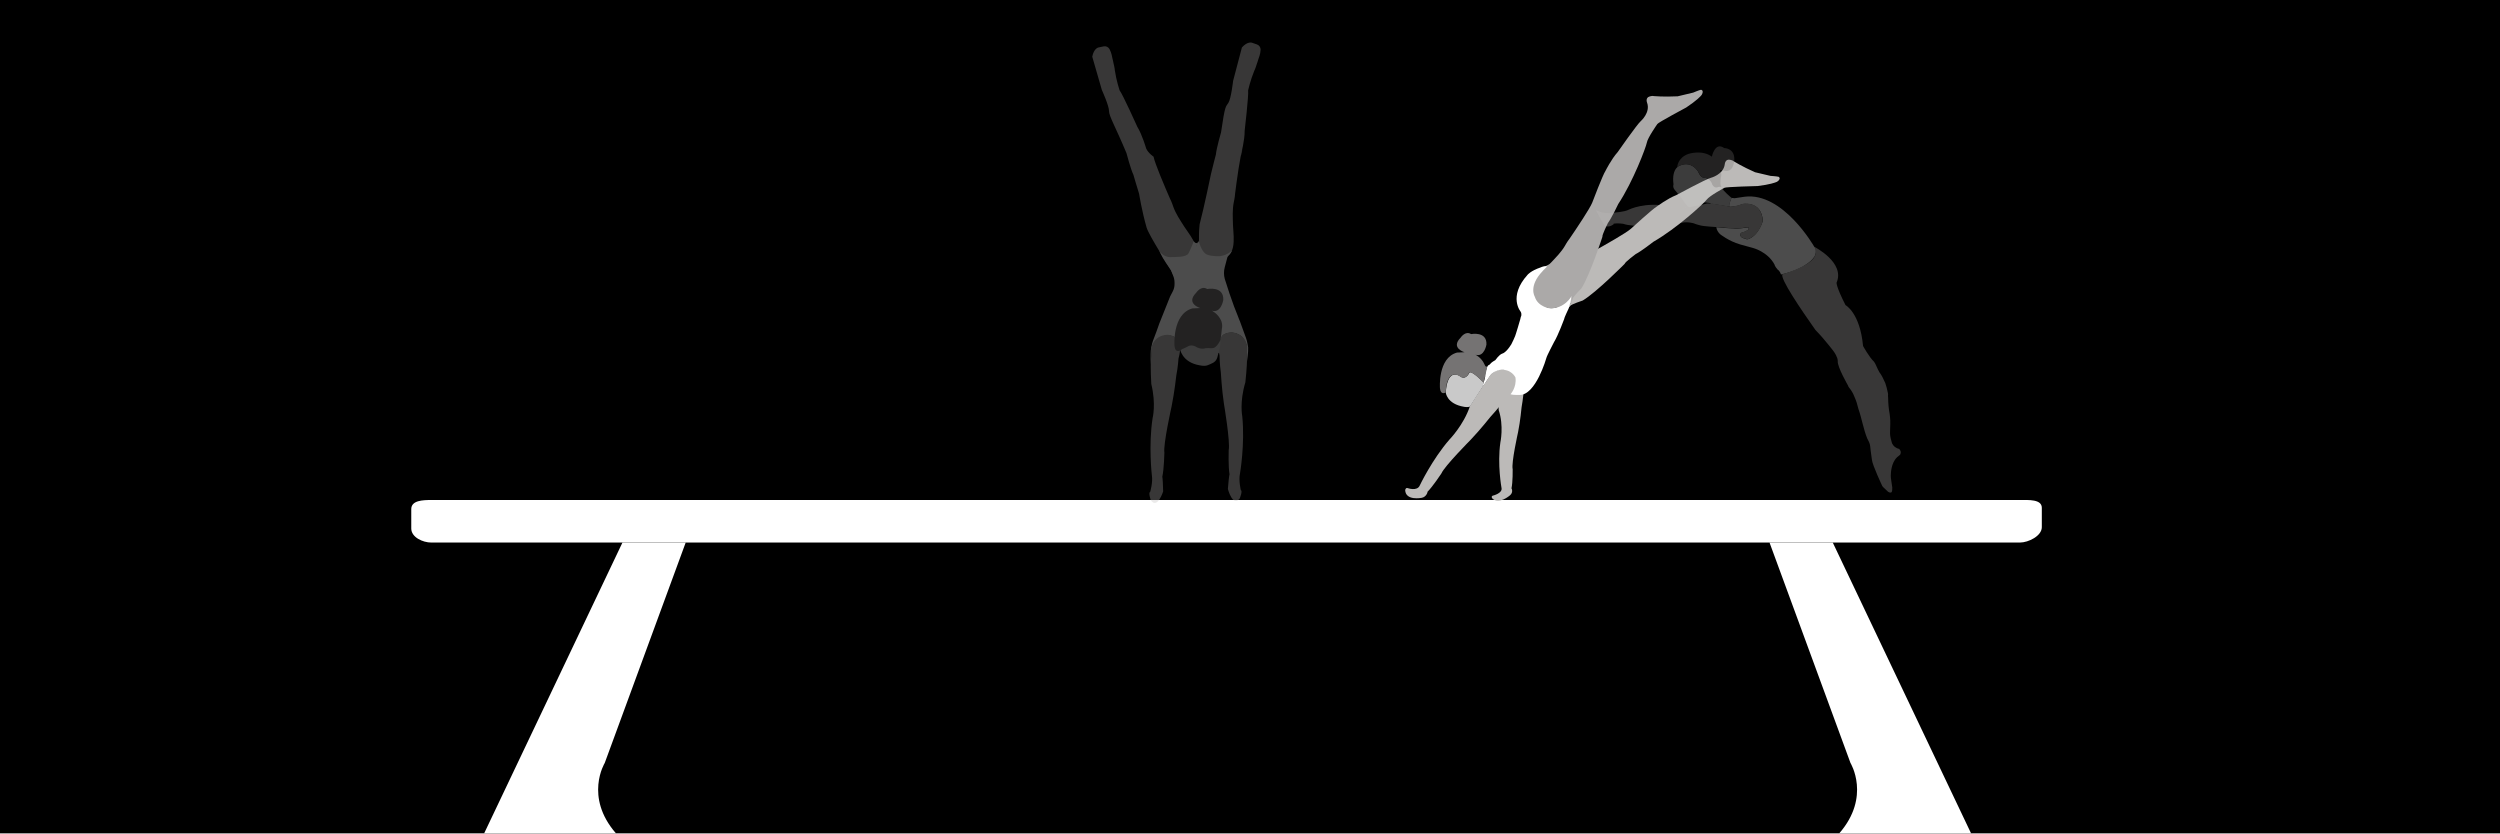
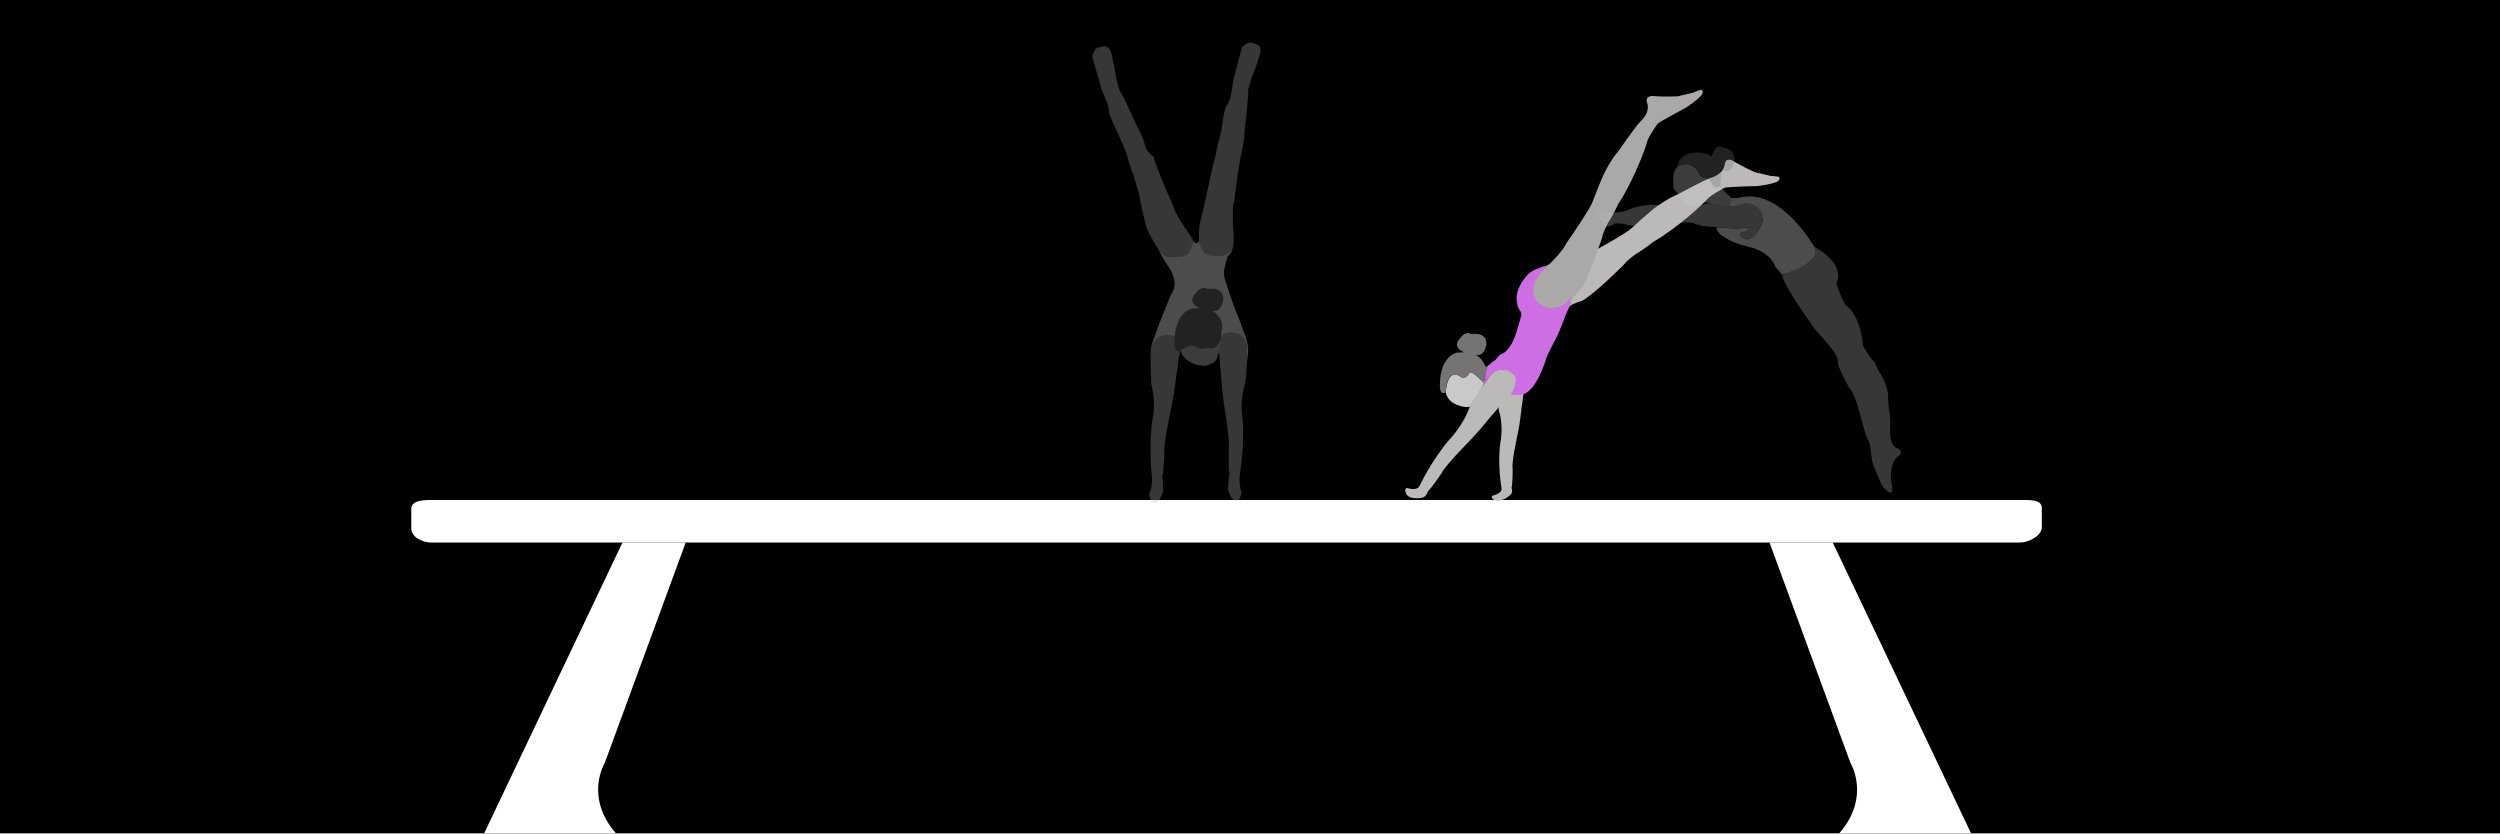
<svg xmlns="http://www.w3.org/2000/svg" id="Layer_2" data-name="Layer 2" viewBox="0 0 3240 1080">
  <defs>
    <style>
      .cls-1 {
        fill: #757373;
      }

      .cls-2 {
        fill: #fff;
      }

      .cls-3 {
        fill: #bcbab8;
      }

      .cls-4 {
        fill: #c9c9c9;
      }

      .cls-5 {
        fill: #aba9a8;
      }

      .cls-6 {
-         fill: none;
+         fill: #ce6ee5;
      }

      .cls-7 {
        opacity: .3;
+       }
+ 
+       .cls-8 {
+         fill: none;
      }
    </style>
  </defs>
  <rect width="3240" height="1080" />
  <path class="cls-2" d="m533,684.94v-25.13c0-11.28,14.76-11.81,26.04-11.81h2058.64c11.28,0,28.51-1.17,28.51,10.11v25.13c0,11.28-17.23,19.91-28.51,19.91H559.04c-11.28,0-26.04-6.93-26.04-18.21Z" />
  <path class="cls-2" d="m627.47,1080l179.23-376.85h81.96l-104.94,285.7s-26.81,43.66,14.55,91.15h-170.81Z" />
  <path class="cls-2" d="m2554.49,1080l-179.23-376.85h-81.96s104.94,285.7,104.94,285.7c0,0,26.81,43.66-14.55,91.15h170.81Z" />
  <g class="cls-7">
    <path class="cls-3" d="m1415.56,73.51c2.09-10.85,7.91-11.96,7.91-11.96l6.85-1.45c3.02-.64,6.08.8,7.58,3.49,2.72,4.89,3.61,11.23,3.61,11.23.95,3.46,1.44,6.35,1.44,6.35,2.02,8.39,1.84,9.84,1.84,9.84,2,13.51,6.16,25.99,6.16,25.99,4.04,5.1,23.01,47.32,23.01,47.32,6.46,10.58,11.42,27.99,11.42,27.99,2.64,6.11,9.62,10.73,9.62,10.73,1.56,8.58,15.77,41.58,15.77,41.58l5.27,12.21c2.62,5.06,4.58,11.23,4.58,11.23,2.98,8.62,10.23,19.45,10.23,19.45l3.84,6.04,4.58,6.66c4.1,5.78,4.8,7.29,4.8,7.29,15.42,23.8,1.43,40.26,1.43,40.26-5.36,4.9-6.25,4.37-13.01,7.21-12.88,5.42-8.41,8.32-14.65-4.18-2.78-5.57-28.14-44.5-31.78-55.62-6.25-21.7-9.78-44-9.78-44-2.58-8.02-7.35-24.57-7.35-24.57-3.59-7.36-9.01-28.12-9.01-28.12-14.27-34.2-22.67-47.98-22.63-54.49.19-6.56-9.32-27.49-9.32-27.49l-12.41-43.01Z" />
    <path class="cls-3" d="m1609.48,61.53c7.36-8.24,12.93-6.21,12.93-6.21l6.62,2.27c2.92,1,4.81,3.8,4.72,6.89-.18,5.59-2.66,11.49-2.66,11.49-.96,3.45-2.02,6.19-2.02,6.19-2.56,8.24-3.46,9.39-3.46,9.39-5.21,12.62-8.03,25.48-8.03,25.48.86,6.45-4.5,52.43-4.5,52.43.13,12.39-4.54,29.89-4.54,29.89-.87,6.6,1.71-5.88,1.71-5.88-3.06,8.17-7.78,43.78-7.78,43.78l-1.73,13.19c-.34,5.69-1.82,11.99-1.82,11.99-1.86,8.93-1.19,21.94-1.19,21.94l.2,7.16.52,8.07c.56,7.06.38,8.72.38,8.72,1.04,28.34-15.64,24.93-15.64,24.93-7.12,1.46-11.37,10.91-18.64,9.89-13.83-1.95-11.88-15.32-10.82-29.25.47-6.21-.4-10.35.99-23.22,5.76-21.83,14.78-65.47,14.78-65.47,1.89-8.21,6.29-24.86,6.29-24.86.69-8.16,6.68-28.76,6.68-28.76,5.28-36.68,6.19-32.79,9.55-38.36,3.53-5.53,6.09-28.38,6.09-28.38l11.39-43.29Z" />
    <g>
      <path class="cls-2" d="m1546.94,312.45c.18.89-4.77,12.62-6.65,15.89-3.18,5.52-17.13,4.59-23.07,4.88-9.9.5-15.31-8.78-15.31-8.78l5.08,9.7c2.37,4.02,6.41,10.19,8.17,12.5,1.35,1.77,2.46,3.62,2.46,3.62l2.93,7.39c1.07,2.71,1.63,5.59,1.65,8.5v2.02c.03,3.25-.74,6.47-2.24,9.35l-3.53,6.81-13.9,34.78c-1.17,3.34-2.48,6.91-3.98,11.18l-4.22,11.13c-1.51,3.48-2.86,12.47-2.86,12.47-.45,5.05-.1,18.67-.1,18.67l.37-7.46c.36-4.81.89-12.6.89-12.6.53-6.47,7.19-12.73,7.19-12.73,13.15-10.05,24.06-1.87,24.06-1.87,8.24,10.82,5.35,15.67,5.35,15.67,4.15-.64,11.15,1.99,10.98,2.32,19.79-10.35,7.1-61.99,7.1-61.99-.82-2.16.9-23.72.9-23.72.39-10.94,6.98-36.25,6.98-36.25-.82-1.16-4.51-17.03-4.51-17.03" />
-       <path class="cls-2" d="m1550.7,316.89s-2.99,18.84-3.81,20.01c0,0-1.28,20.1-.89,31.05,0,0-3.34,20.87-4.16,23.03,0,0,7.24,50.92,27.02,61.27-.17-.33,6.82,4.44,10.97,5.09,0,0-2.88-12.26,5.36-23.08,0,0,10.91-8.18,24.06,1.87,0,0,5.97,6.39,6.5,12.86,0,0-.04,7.52.31,12.33v7.43s2-13.44,1.55-18.49c0,0-1.35-8.99-2.86-12.47l-7.96-21.83c-.94-1.63-3.82-10.28-7.46-18.84,0,0-4.68-12.98-5.93-16.79l-3.7-11.43-2.4-7.41s0-.03-.01-.04c-1.29-4.9-1.35-10.04-.06-14.94l3.49-13.17,1.35-1.94c1.53-1.01,5.05-6.94,4.47-6.52-1.77,1.27-2.58,2.4-5.35,3.77-2.64,1.3-2.92,1.95-9.82,3.36,0,0-10.62.67-17.31-2.15-5.15-2.18-9.47-11.97-10.23-17.51" />
+       <path class="cls-2" d="m1550.7,316.89s-2.99,18.84-3.81,20.01c0,0-1.28,20.1-.89,31.05,0,0-3.34,20.87-4.16,23.03,0,0,7.24,50.92,27.02,61.27-.17-.33,6.82,4.44,10.97,5.09,0,0-2.88-12.26,5.36-23.08,0,0,10.91-8.18,24.06,1.87,0,0,5.97,6.39,6.5,12.86,0,0-.04,7.52.31,12.33v7.43s2-13.44,1.55-18.49c0,0-1.35-8.99-2.86-12.47l-7.96-21.83c-.94-1.63-3.82-10.28-7.46-18.84,0,0-4.68-12.98-5.93-16.79l-3.7-11.43-2.4-7.41s0-.03-.01-.04c-1.29-4.9-1.35-10.04-.06-14.94l3.49-13.17,1.35-1.94c1.53-1.01,5.05-6.94,4.47-6.52-1.77,1.27-2.58,2.4-5.35,3.77s-2.92,1.95-9.82,3.36c0,0-10.62.67-17.31-2.15-5.15-2.18-9.47-11.97-10.23-17.51" />
    </g>
    <path class="cls-3" d="m1507.45,636.89s-7.55,23.79-16.02,11.36c0,0-3.47-10.07-.84-10.67,0,0,3.77-12.44,2.24-21.51,0,0-4.56-38.49.95-74.23,0,0,4.68-17.91-1.7-44.2,0,0-1.29-21.24-.4-31.9,0,0,.52-7.49.29-13.12,0,0,1.27-17.65,20.98-18.78,0,0,17.94.43,14.6,16.17,0,0,3.96-.49-.23,14.78,0,0-.72,11.32-2.79,21.53,0,0-2.41,22.17-6.15,40.42,0,0-11.08,49.58-9.33,59.97,0,0-.46,21.26-2.71,31.15.33-.01,1.11,13.05,1.11,19.06Z" />
    <path class="cls-3" d="m1591.34,633.74s6.29,24.15,15.4,12.18c0,0,4-9.87,1.4-10.62,0,0-3.11-12.62-1.11-21.6,0,0,6.57-38.19,2.94-74.18,0,0-3.74-18.13,4.02-44.05,0,0,2.4-21.14,2.07-31.83,0,0-.13-7.51.4-13.12,0,0-.34-17.69-19.96-19.86,0,0-17.94-.51-15.43,15.38,0,0-3.93-.7-.55,14.77,0,0,.12,11.34,1.66,21.64,0,0,1.25,22.27,4.02,40.68,0,0,8.47,50.1,6.18,60.37,0,0-.66,21.26,1.07,31.25-.33-.03-1.79,12.98-2.11,18.97Z" />
    <path class="cls-4" d="m1581.61,440.76s-16.54-17.5-19.42-13.8c0,0-4.79,11.02-12.47,5.09,0,0-17.84-15.69-20.58,19.44,0,0,1.96,18.06,25.88,22.01,0,0,5.47,1.35,9.51.05l3.76-1.51c5.98-2.4,8.68-4.71,10.07-11.54l2.19-8.83c.46-1.84.77-3.71.94-5.59l.12-5.32Z" />
    <path class="cls-1" d="m1529.9,453.95s-6.79,4.52-7.77-5.79c0,0-3.16-41.18,23.18-48.46l10.2-.46s-19.29-5.7-5.26-19.84c0,0,6.43-9.89,14.24-4.84,0,0,21.79-4.34,20.88,14.26,0,0-2.86,17.67-14.97,13.78,0,0,8.18,3.73,12.33,13.18,0,0,.16.48.39,1.22.95,3.06,1.08,6.31.39,9.43h0s-1.16,11.69-1.9,14.32c0,0-4.64,10.28-9.96,10.38,0,0-2.94.39-5.26-.06,0,0-1.82.11-2.53.13l-1.56.09s-4.29,1.94-10.81-1.03c0,0-.8-.27-1.15-.66,0,0-6.19-4.11-11.69-.19,0,0-1.32.74-4.36,2.14-1.13.24-2.14.65-4.38,2.38Z" />
    <path class="cls-2" d="m1548.27,314.04s1.99,2.34,4.37,0l-.98,4.06-2.24-.11-1.15-3.95Z" />
  </g>
-   <g>
-     <path class="cls-3" d="m1956.97,641.93s-14.85,13.06-23.3,3.67c0,0-1.35-2.65,1.13-3.27,0,0,12.9-3,11.15-10.1,0,0-5.56-30.21-1.47-58.79,0,0,4.73-21.52-2.18-41.99,0,0-1.09-20.99-.58-29.47,0,0,.26-5.95-.14-10.4,0,0,.65-14.03,19.35-15.97,0,0,17.08-.61,14.4,12.02,0,0,3.75-.6.26,11.71,0,0-1.98,20.35-3.63,28.53,0,0-1.59,17.67-4.56,32.31,0,0-8.96,39.82-6.96,47.95,0,0,.24,16.85-1.58,24.79.31-.03,2.68,5.16-1.89,9Z" />
-     <path class="cls-3" d="m2023.83,342.62s2.84,1.15,7.45-.76l6.41-2.34s11.76-3.99,19-8.78c0,0,5.05-3.53,9.97-5.84l11.06-6.18s29.85-16.72,36.01-22.3c0,0,28.18-25.84,33.71-28.93,0,0,13.84-10.29,24.85-14.54,0,0,38.81-20.93,44.82-22.45,0,0,16.58-4.15,18.2-17.72,0,0,.51-6.96,6.64-5.72,0,0,3.85.67,4.86,1.9,0,0,10.99,6.89,27.69,14.25l20.04,4.73s8.64.58,10.57,1.2c0,0,1.18.35,1.35,2.33,0,0,0,.55-1.06,2.09-.05.07-.1.13-.16.18-.22.2-.82.73-1.29,1.16-.35.32-.74.58-1.17.77-2.07.94-8.91,3.5-24.88,5.44,0,0-41.72,1.01-43.12,2.32,0,0-19.32,10.31-22.97,15.38-3.74,4.94-38.3,36.89-68.9,54.48,0,0-16.13,12.56-23.1,16.04,0,0-13.84,10.29-14.33,12.7,0,0-36.45,36.8-54.24,47.43,0,0-14.91,4.94-15.97,6.78l-6.6,6.64s5.28-6.33,6.78-10.36c0,0-15.02,11.07-32.6,1.68,0,0-12.94-8.68-10.52-22.21,0,0-1.65-15.95,23.79-25.02,0,0,1.4-.74,7.85-2.73l-.13-1.62Z" />
-     <path class="cls-3" d="m1842.48,645.18s-20.83,4.27-21.37-10.06c0,0,.69-3.43,3.12-2.58,0,0,12.48,4.6,15.84-3.49,0,0,15.83-33.35,38.4-59.38,0,0,18.32-18.63,26.5-43.08,0,0,13.25-21.54,19.37-29.68,0,0,4.22-5.78,6.89-10.44,0,0,9.97-13.59,26.44-4.51,0,0,14.25,9.44,3.58,20.44,0,0,3.45,1.61-7.68,11.81,0,0-15.31,19.09-22.15,26.27,0,0-13.19,16.66-25.45,29.48,0,0-34.08,34.37-37.93,43.63,0,0-11.15,16.92-17.98,23.75.27.16-1.3,6.72-7.59,7.85Z" />
-     <path class="cls-2" d="m1957.66,510.89s8.14-8.81,6.39-21.64c0,0-5.2-11.9-20.82-9.74,0,0-8.47,2.07-11.94,7.18,0,0-4.1,6.21-6.65,10.02l-4.22,5.78s5.48-14.34,4.25-16.32c0,0,1.38-10.68,4.27-12.85,0,0,1.06.06,2.88-2.17,0,0,1.16-1.7,6.2-4.46,0,0,4.71-6.95,8.83-8.42,0,0,4.7-.58,11.87-12.13,0,0,5.5-10.87,6.03-14.02l2.34-7.58,3.25-11.07s.61-3.29,1.14-3.9.08-.14.08-.14c0,0,.61-3.29-.62-5.27,0,0-16.87-19.5,8.74-47.98,0,0,4.12-5.29,16.96-9.58,0,0,9.18-4.57,13.32.9l.96-.72s-26.58,21.91-15.86,42.62c0,0,8.58,17.12,27.58,6.52,0,0,4.94-2.27,10.53-8.53l3.55-5.25s-.44,9.03-3.84,17.83c0,0-5.77,11.98-5.64,13.34,0,0-7.86,21.35-13.32,30.24,0,0-9.45,18.07-9.78,20.25,0,0-13.73,48.75-34.99,48.04.29-.2-7.74.48-11.48-.93Z" />
-     <path class="cls-5" d="m2004.06,344.12s3.06-.25,6.31-4.03l4.67-4.97s8.71-8.85,13.03-16.39c0,0,2.93-5.42,6.28-9.69l7.11-10.49s19.16-28.35,22.14-36.11c0,0,13.56-35.74,17.11-40.99,0,0,7.74-15.41,15.66-24.16,0,0,25.26-36.14,29.95-40.19,0,0,12.95-11.15,8.3-24.01,0,0-2.68-6.45,3.36-8.09,0,0,3.74-1.13,5.19-.48,0,0,12.91,1.22,31.14.29l20.03-4.78s7.98-3.36,9.98-3.67c0,0,1.22-.21,2.25,1.47,0,0,.26.49,0,2.34-.01.08-.03.16-.06.24-.11.28-.4,1.02-.63,1.61-.17.44-.4.85-.7,1.22-1.43,1.77-6.38,7.13-19.78,16.04,0,0-36.81,19.65-37.48,21.45,0,0-12.62,17.89-13.61,24.07-1.12,6.09-17.63,50.16-37.07,79.63,0,0-8.76,18.47-13.43,24.71,0,0-7.74,15.41-7.09,17.78,0,0-16.03,49.26-27.14,66.75,0,0-11.1,11.12-11.22,13.23l-2.91,8.89s1.87-8.03,1.41-12.3c0,0-8.45,16.65-28.37,16.15,0,0-15.46-1.94-19.38-15.11,0,0-8.64-13.51,10.01-33.04,0,0,.92-1.29,5.79-5.97l-.84-1.39Z" />
-     <path class="cls-4" d="m1923.19,496.06s-16.11-16.69-18.85-13.17c0,0-4.56,10.5-11.88,4.85,0,0-16.19-12.74-18.8,20.73,0,0,1.06,14.99,23.84,18.76,0,0,6.58,1.22,7.98-.89l7.85-12.43,7.68-11.81,2.18-6.03Z" />
-     <path class="cls-1" d="m1873.58,508.6s-6.47,4.3-7.4-5.51c0,0-3.01-39.23,22.08-46.16l9.72-.44s-18.37-5.43-5.01-18.89c0,0,6.12-9.42,13.56-4.61,0,0,20.76-4.13,19.89,13.58,0,0-2.72,16.83-14.26,13.13,0,0,7.79,3.56,11.74,12.55,0,0,1.46,4.12,3.25,2.59l.43-.12s-4.04,18.81-4.75,21.31c0,0-8.69-8.98-13.62-11.81,0,0-2.86-2-4.5-1.67,0,0-.35-.02-.59.39l-.24.41s-3.73,8.42-9.94,5.59c0,0-.76-.26-1.1-.63,0,0-6.64-5.26-11.87-1.52,0,0-3.94,2.11-6.07,10.91.35.02-1.32,8.35-1.33,10.89Z" />
-   </g>
+   <path class="cls-3" d="m1956.97,641.93s-14.85,13.06-23.3,3.67c0,0-1.35-2.65,1.13-3.27,0,0,12.9-3,11.15-10.1,0,0-5.56-30.21-1.47-58.79,0,0,4.73-21.52-2.18-41.99,0,0-1.09-20.99-.58-29.47,0,0,.26-5.95-.14-10.4,0,0,.65-14.03,19.35-15.97,0,0,17.08-.61,14.4,12.02,0,0,3.75-.6.26,11.71,0,0-1.98,20.35-3.63,28.53,0,0-1.59,17.67-4.56,32.31,0,0-8.96,39.82-6.96,47.95,0,0,.24,16.85-1.58,24.79.31-.03,2.68,5.16-1.89,9Z" />
+   <path class="cls-3" d="m2023.83,342.62s2.84,1.15,7.45-.76l6.41-2.34s11.76-3.99,19-8.78c0,0,5.05-3.53,9.97-5.84l11.06-6.18s29.85-16.72,36.01-22.3c0,0,28.18-25.84,33.71-28.93,0,0,13.84-10.29,24.85-14.54,0,0,38.81-20.93,44.82-22.45,0,0,16.58-4.15,18.2-17.72,0,0,.51-6.96,6.64-5.72,0,0,3.85.67,4.86,1.9,0,0,10.99,6.89,27.69,14.25l20.04,4.73s8.64.58,10.57,1.2c0,0,1.18.35,1.35,2.33,0,0,0,.55-1.06,2.09-.05.07-.1.13-.16.18-.22.2-.82.73-1.29,1.16-.35.32-.74.58-1.17.77-2.07.94-8.91,3.5-24.88,5.44,0,0-41.72,1.01-43.12,2.32,0,0-19.32,10.31-22.97,15.38-3.74,4.94-38.3,36.89-68.9,54.48,0,0-16.13,12.56-23.1,16.04,0,0-13.84,10.29-14.33,12.7,0,0-36.45,36.8-54.24,47.43,0,0-14.91,4.94-15.97,6.78l-6.6,6.64s5.28-6.33,6.78-10.36c0,0-15.02,11.07-32.6,1.68,0,0-12.94-8.68-10.52-22.21,0,0-1.65-15.95,23.79-25.02,0,0,1.4-.74,7.85-2.73l-.13-1.62Z" />
+   <path class="cls-3" d="m1842.48,645.18s-20.83,4.27-21.37-10.06c0,0,.69-3.43,3.12-2.58,0,0,12.48,4.6,15.84-3.49,0,0,15.83-33.35,38.4-59.38,0,0,18.32-18.63,26.5-43.08,0,0,13.25-21.54,19.37-29.68,0,0,4.22-5.78,6.89-10.44,0,0,9.97-13.59,26.44-4.51,0,0,14.25,9.44,3.58,20.44,0,0,3.45,1.61-7.68,11.81,0,0-15.31,19.09-22.15,26.27,0,0-13.19,16.66-25.45,29.48,0,0-34.08,34.37-37.93,43.63,0,0-11.15,16.92-17.98,23.75.27.16-1.3,6.72-7.59,7.85Z" />
+   <path class="cls-6" d="m1957.66,510.89s8.14-8.81,6.39-21.64c0,0-5.2-11.9-20.82-9.74,0,0-8.47,2.07-11.94,7.18,0,0-4.1,6.21-6.65,10.02l-4.22,5.78s5.48-14.34,4.25-16.32c0,0,1.38-10.68,4.27-12.85,0,0,1.06.06,2.88-2.17,0,0,1.16-1.7,6.2-4.46,0,0,4.71-6.95,8.83-8.42,0,0,4.7-.58,11.87-12.13,0,0,5.5-10.87,6.03-14.02l2.34-7.58,3.25-11.07s.61-3.29,1.14-3.9c.53-.61.08-.14.08-.14,0,0,.61-3.29-.62-5.27,0,0-16.87-19.5,8.74-47.98,0,0,4.12-5.29,16.96-9.58,0,0,9.18-4.57,13.32.9l.96-.72s-26.58,21.91-15.86,42.62c0,0,8.58,17.12,27.58,6.52,0,0,4.94-2.27,10.53-8.53l3.55-5.25s-.44,9.03-3.84,17.83c0,0-5.77,11.98-5.64,13.34,0,0-7.86,21.35-13.32,30.24,0,0-9.45,18.07-9.78,20.25,0,0-13.73,48.75-34.99,48.04.29-.2-7.74.48-11.48-.93Z" />
+   <path class="cls-5" d="m2004.06,344.12s3.06-.25,6.31-4.03l4.67-4.97s8.71-8.85,13.03-16.39c0,0,2.93-5.42,6.28-9.69l7.11-10.49s19.16-28.35,22.14-36.11c0,0,13.56-35.74,17.11-40.99,0,0,7.74-15.41,15.66-24.16,0,0,25.26-36.14,29.95-40.19,0,0,12.95-11.15,8.3-24.01,0,0-2.68-6.45,3.36-8.09,0,0,3.74-1.13,5.19-.48,0,0,12.91,1.22,31.14.29l20.03-4.78s7.98-3.36,9.98-3.67c0,0,1.22-.21,2.25,1.47,0,0,.26.49,0,2.34-.01.08-.03.16-.06.24-.11.28-.4,1.02-.63,1.61-.17.44-.4.85-.7,1.22-1.43,1.77-6.38,7.13-19.78,16.04,0,0-36.81,19.65-37.48,21.45,0,0-12.62,17.89-13.61,24.07-1.12,6.09-17.63,50.16-37.07,79.63,0,0-8.76,18.47-13.43,24.71,0,0-7.74,15.41-7.09,17.78,0,0-16.03,49.26-27.14,66.75,0,0-11.1,11.12-11.22,13.23l-2.91,8.89s1.87-8.03,1.41-12.3c0,0-8.45,16.65-28.37,16.15,0,0-15.46-1.94-19.38-15.11,0,0-8.64-13.51,10.01-33.04,0,0,.92-1.29,5.79-5.97l-.84-1.39Z" />
+   <path class="cls-4" d="m1923.19,496.06s-16.11-16.69-18.85-13.17c0,0-4.56,10.5-11.88,4.85,0,0-16.19-12.74-18.8,20.73,0,0,1.06,14.99,23.84,18.76,0,0,6.58,1.22,7.98-.89l7.85-12.43,7.68-11.81,2.18-6.03Z" />
+   <path class="cls-1" d="m1873.58,508.6s-6.47,4.3-7.4-5.51c0,0-3.01-39.23,22.08-46.16l9.72-.44s-18.37-5.43-5.01-18.89c0,0,6.12-9.42,13.56-4.61,0,0,20.76-4.13,19.89,13.58,0,0-2.72,16.83-14.26,13.13,0,0,7.79,3.56,11.74,12.55,0,0,1.46,4.12,3.25,2.59l.43-.12s-4.04,18.81-4.75,21.31c0,0-8.69-8.98-13.62-11.81,0,0-2.86-2-4.5-1.67,0,0-.35-.02-.59.39l-.24.41s-3.73,8.42-9.94,5.59c0,0-.76-.26-1.1-.63,0,0-6.64-5.26-11.87-1.52,0,0-3.94,2.11-6.07,10.91.35.02-1.32,8.35-1.33,10.89Z" />
  <g class="cls-7">
    <g>
      <path class="cls-4" d="m2244.13,256.46s-11.32-9.04-13.34-14.2c0,0-3.54-.7-5.04.31,0,0-3.7,1.76-6.8-3.39,0,0-1.91-9.03-11.36-8.83,0,0-3.96-.78-6.78-7.93,0,0-7.97-14.01-22.74-8.25,0,0-12.16,2.38-9.2,24.82,0,0-1.61,3.8,2.07,7.66l7.7,9.31s7.88,12.26,10.17,12.17c0,0,9.52,5.01,14.2-3.38,0,0,5.99-3.48,9.28-2.07,0,0,4.42.11,5.01,1.52l.08.12s1.29.04,1.75-.09c0,0,20.26,3.22,22.43,3.75.12-.08-2.25-.12,2.58-11.51Z" />
      <path class="cls-3" d="m2426.02,595.93c-.68-5.02-1.03-7.75-1.59-11.54-.51-4-.44-7.91-2.2-11.61-.67-1.54-1.47-2.99-2.27-4.45-5.04-12.36-6.97-25.72-11.43-38.29-1.23-5.33-2.87-10.74-5.14-15.73-1.64-4.33-3.9-8.24-6.87-11.85-.34-.5-.75-1.12-1.09-1.62l-.25-.92s-14.29-24.78-13.44-31.87l-.08-.12c.04-.21,0-.54.04-.75-.09-1.21-.38-2.46-.8-3.62-.29-.71-.63-1.21-.92-1.91-.13-.46-.17-.79-.42-1.17-2.27-4.45-5.78-8.6-9-12.59-5.65-7.06-11.46-13.83-17.78-20.27-18.38-26.02-46.53-67.37-42.67-72.14,0,0,45.37-12.74,42.65-28.65,0,0,1.32-3.96-1.44-6.99,0,0,40.28,20.36,28.87,46.48,0,0-.9,4.59,11.6,29.12,0,0,18.74,9.85,22.73,52.96,0,0,8.13,14.8,14.28,20.45.46.96,1.05,1.83,1.63,2.7,1.55,3.66,5.21,11.52,7.09,13.52l.42.62c.55,1.08,1.3,2.2,1.84,3.29.63,1.21,1.13,2.5,1.76,3.7.63,1.21,1.26,2.41,1.76,3.7,1.47,4.08,2.4,8.16,3.29,12.45-.04.21.04.33.13.46,0,.54.21,1.12.21,1.67-.04.21.04.33,0,.54-.12.08-.04.21-.04.21,0,.54-.08.96-.08,1.5-.08.42.04.87.17,1.33,0,.54.04.87.05,1.42.07,6.83.67,13.66,1.95,20.41.3,2.87.73,5.66.82,8.5.14,3.17-.06,6.37-.13,9.5-.03,3.46-.43,7.17.08,10.62.3,2.33.97,4.41,1.52,6.58h0s.13,1,.55,2.16l.08.12c0,.54.42,1.17.76,1.66,1.26,2.41,3.94,5.32,8.73,6.26l.08.12.17.25.34.5.59.87.17.25c.17.25.13.46.29.71l.08.12c.04.33.21.58.17.79.08.12.04.33.13.46h0c-.08.42-.04.75-.12,1.17-.04.21-.08.42-.08.42q-.04.21-.08.42c-.08.42-.37.79-.45,1.21-.12.08-.04.21-.17.29-1.99,1.88-4.11,3.31-4.11,3.31,0,0,.08.12-.04.21-7.46,7.11-7.76,20.78-7.76,20.78-.44,3.92.19,7.83.83,11.75.34,2.12.77,4.37.98,6.58-.04.21,0,.54-.04.75l-.04.21h0c0,.54,0,1.08,0,1.62-.08.42-.08.96-.16,1.38-.04.21-.08.42-.08.42-.17.29-.21.5-.25.71-.04.21-.21.5-.25.71-1.04.88-2.45.93-4.67-.48-1.46-1.37-2.93-2.74-4.47-4.23-1.13-.87-2.01-1.91-2.97-3.07,0,0-12.86-27.26-13.45-34.03Z" />
-       <path class="cls-6" d="m2310.18,355.6s46.75-12.58,42.65-28.65c0,0,1.49-3.71-1.44-6.99,0,0-42.55-74.93-99.97-63.69" />
+       <path class="cls-8" d="m2310.18,355.6s46.75-12.58,42.65-28.65c0,0,1.49-3.71-1.44-6.99,0,0-42.55-74.93-99.97-63.69" />
      <path class="cls-2" d="m2351.3,319.83s-40.46-71.27-90.43-64.85l-12.83,1.92-3.92-.44s-5.13,11.23-2.17,11.59c0,0,11.12-.41,15.4-3.47,0,0,25.44-5.51,27.28,21.49,0,0-4.93,18.52-18.75,23.81,0,0-2,.8-3.92-.44,0,0-6.84-1.02-6.52-5.39,0,0-.13-2.08,2.74-2.93,0,0,2.08-.13,3.33-.97,0,0,4.16-1.89,4.41-2.6,0,0,1.37-2.55-1.18-2.83,0,0-12.91,2.34-17.58,1.31,0,0-13.13-.41-14.63-1.03l-5.67-.36-2.46-.16s.1,4.46,4.74,8.94c0,0,11.11,9,25.96,13.32l16.43,4.53s19.22,4.64,28.32,21.69c0,0,.05,1.96,3.94,6.4,0,0,2.75,1.41,4.4,6.28,0,0,1.42-.05,1.79-.3,0,0,31.43-7.36,41.34-22.52.54,0,4.13-9.47-.05-13Z" />
      <path class="cls-3" d="m2091.21,289.87l.21.58s-7.31,6.36-12.62.88l-10.77-19s11.52,5.83,22.84,3.29c0,0,14.66-.8,20.15-3.95,0,0,21.13-10.57,52.15-4.27,0,0,13.72,3.99,19.42,2.51,1.08,0,2-.26,2.96-.72.87-.04,1.75-.09,2.54-.26,2.54-.26,4.91-1.31,7.49-1.78.12-.08.25-.17.33-.04,5.37-.89,11.53-1.96,15.36-3.26.42.08.75.04,1.21-.09.33-.04.67-.09,1-.13.75.04,1.29.04,1.92.16.96.08,2,.28,2.88.24.33-.04.54,0,.79-.17,7.46,1.14,19.84,3.14,22.8,4.04,0,0,8.62-.36,15.4-3.47,0,0,25.23-6.09,27.28,21.49,0,0-2.78,15.8-16.42,22.97,0,0-3.2,1.97-5.33.69,0,0-1.63-.54-1.88-.37,0,0-4.25-.94-5.26-3.52,0,0-1.26-2.41,1.03-4.13,0,0,1-.67,2-.8,0,0,1.87-.17,3.5-1.26l2.29-1.17s1.96-.59,1.78-2.46c0,0,.12-1.17-1.25-1.33,0,0-.17-.25-.87.04,0,0-12.37,2.34-16.7,1.27,0,0-13.75-.53-14.5-1.12l-8.46-.47s-16.29-.82-21.22-2.22c0,0-6.59-1.73-7.84-2.51,0,0-8.05-2.55-15.96-.86,0,0-18.86,4.52-25.57,3.96,0,0-36.2,2.42-50.47-2.66.17.25-6.17-1.1-12.21-.12Z" />
      <path class="cls-1" d="m2173.66,216.75s.21-12.08,14.31-17.22c0,0,17.85-6.02,30.59,3.52,0,0,4.01-19.89,16.04-11.14,0,0,13.46-.17,13.09,14.91,0,0-.26,19.54-15.37,13.76l-3.5.18s3.01,3.41,1.61,8.33c0,0-2.09,10.63.55,13.21,0,0-3.67-.61-5.04.31,0,0-3.83,1.85-6.8-3.39,0,0-1.86-8.7-11.36-8.83,0,0-3.08-.28-6.11-6.39,0,0-3.61-7.53-11.2-10.21,0,0-6.05-2.27-12,.46l-.92.25c-.21-.04-2.54.8-3.91,2.26h0Z" />
    </g>
  </g>
</svg>
